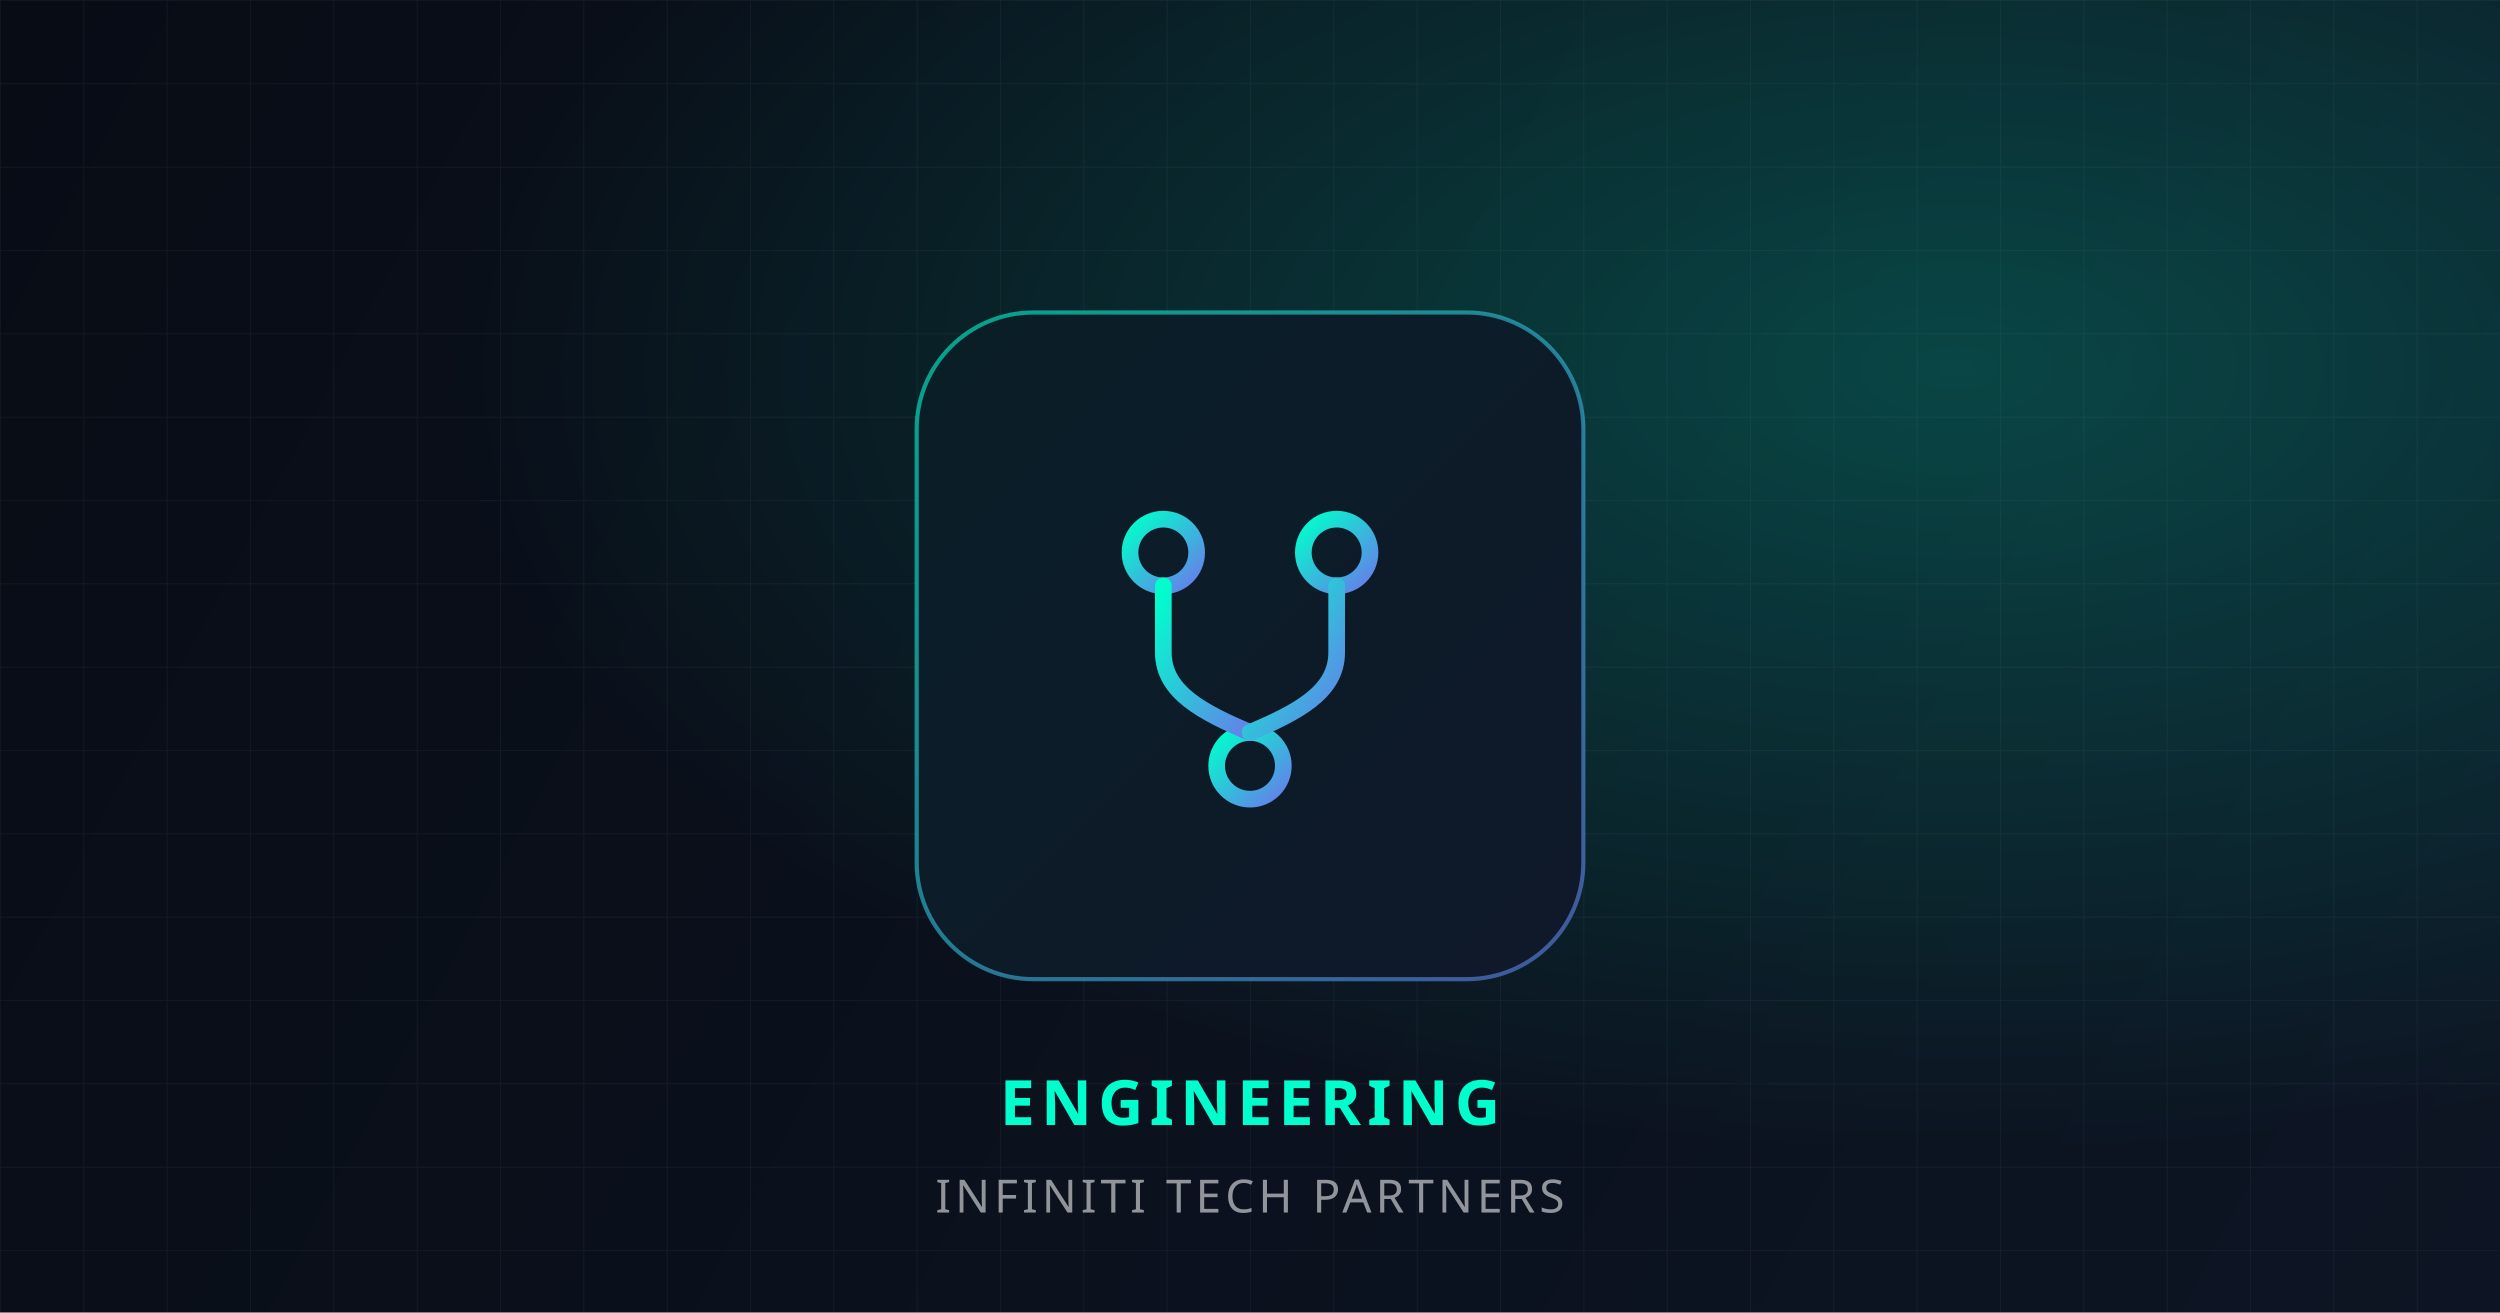
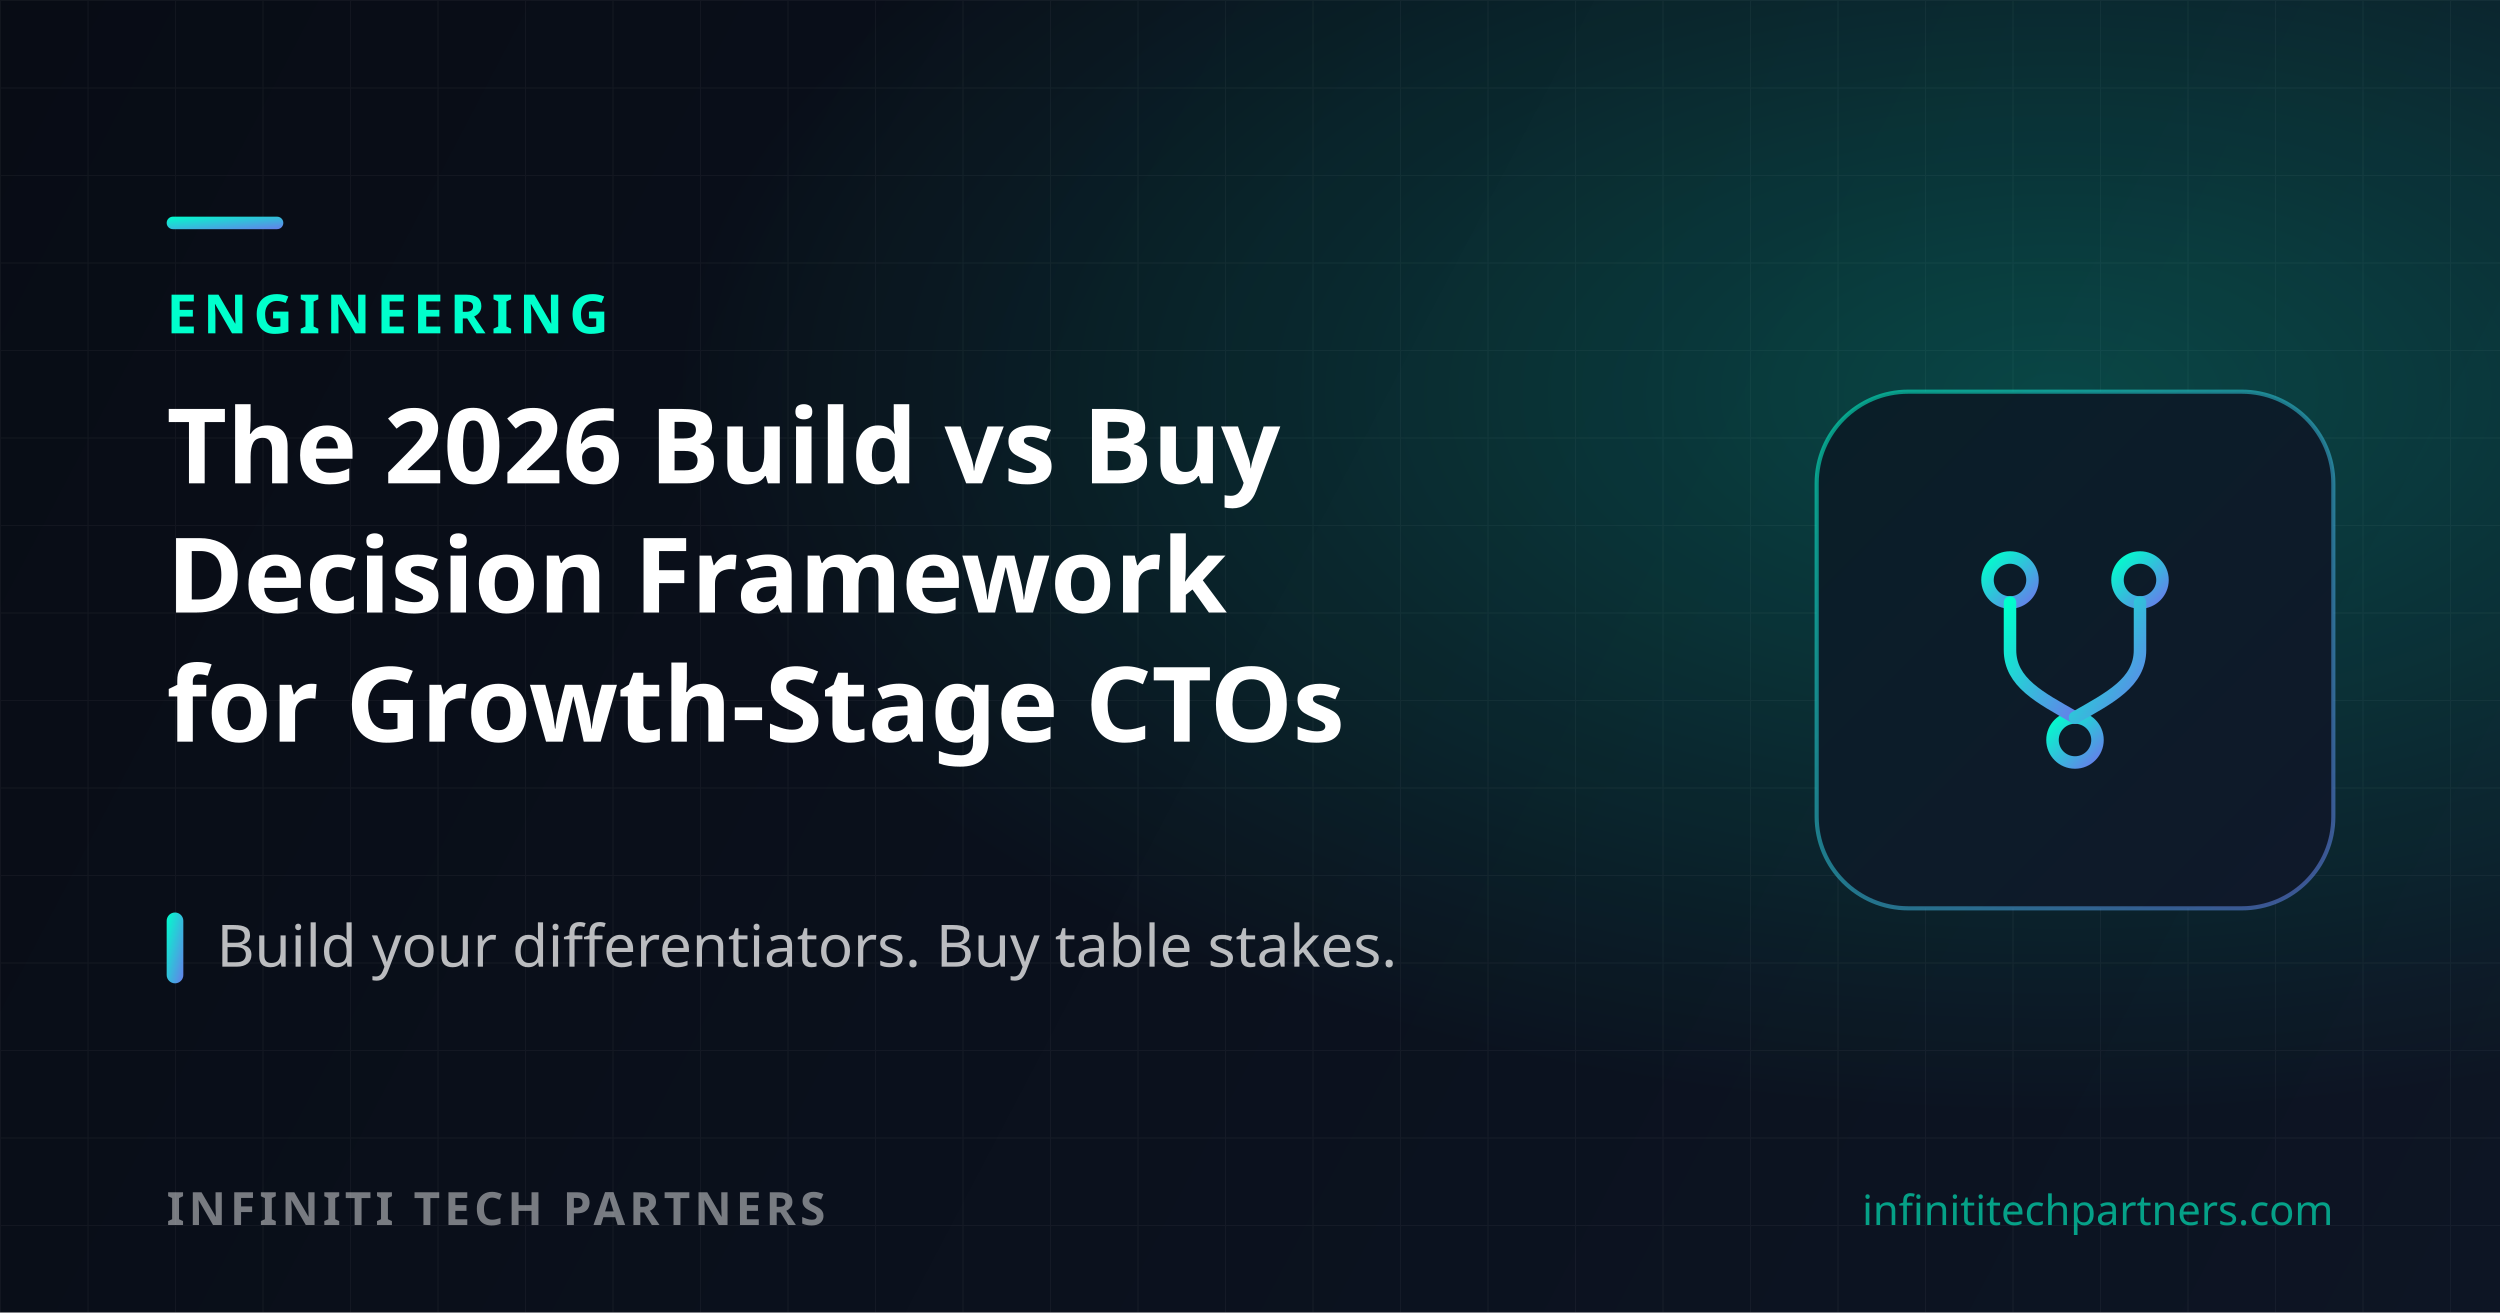
<svg xmlns="http://www.w3.org/2000/svg" width="1200" height="630" viewBox="0 0 1200 630" fill="none">
  <defs>
    <linearGradient id="bg" x1="0" y1="0" x2="1200" y2="630" gradientUnits="userSpaceOnUse">
      <stop stop-color="#080c15" />
      <stop offset="1" stop-color="#0d1524" />
    </linearGradient>
-     <linearGradient id="accent" x1="0" y1="0" x2="1" y2="1">
+     <linearGradient id="acc" x1="0" y1="0" x2="1" y2="1">
      <stop stop-color="#00ffcc" />
      <stop offset="1" stop-color="#667eea" />
    </linearGradient>
-     <radialGradient id="glow" cx="0.78" cy="0.28" r="0.6">
+     <radialGradient id="glow" cx="0.82" cy="0.30" r="0.55">
      <stop stop-color="#00ffcc" stop-opacity="0.22" />
      <stop offset="1" stop-color="#00ffcc" stop-opacity="0" />
    </radialGradient>
-     <pattern id="grid" width="40" height="40" patternUnits="userSpaceOnUse">
-       <path d="M40 0H0V40" fill="none" stroke="#ffffff" stroke-opacity="0.04" stroke-width="1" />
+     <pattern id="grid" width="42" height="42" patternUnits="userSpaceOnUse">
+       <path d="M42 0H0V42" fill="none" stroke="#ffffff" stroke-opacity="0.04" />
    </pattern>
  </defs>
  <rect width="1200" height="630" fill="url(#bg)" />
  <rect width="1200" height="630" fill="url(#grid)" />
  <rect width="1200" height="630" fill="url(#glow)" />
-   <g transform="translate(440 150)">
-     <rect x="0" y="0" width="320" height="320" rx="56" fill="#0b1320" stroke="url(#accent)" stroke-width="2" stroke-opacity="0.6" />
-     <rect x="0" y="0" width="320" height="320" rx="56" fill="url(#accent)" fill-opacity="0.05" />
-     <g transform="translate(80 80) scale(1.6)" stroke="url(#accent)" stroke-width="5" stroke-linecap="round" stroke-linejoin="round" fill="none">
-       <circle cx="24" cy="22" r="10" />
-       <circle cx="76" cy="22" r="10" />
-       <circle cx="50" cy="86" r="10" />
-       <path d="M24 32 V52 C24 64 36 70 50 76" />
-       <path d="M76 32 V52 C76 64 64 70 50 76" />
+   <g transform="translate(872 188)">
+     <rect x="0" y="0" width="248" height="248" rx="44" fill="#0b1320" stroke="url(#acc)" stroke-width="2" stroke-opacity="0.55" />
+     <rect x="0" y="0" width="248" height="248" rx="44" fill="url(#acc)" fill-opacity="0.05" />
+     <g transform="translate(64 64) scale(1.2)" stroke="url(#acc)" stroke-width="5" stroke-linecap="round" stroke-linejoin="round" fill="none">
+       <circle cx="24" cy="22" r="9" />
+       <circle cx="76" cy="22" r="9" />
+       <circle cx="50" cy="86" r="9" />
+       <path d="M24 31 V50 C24 63 36 69 50 77" />
+       <path d="M76 31 V50 C76 63 64 69 50 77" />
    </g>
  </g>
-   <g transform="translate(600 540)" text-anchor="middle" font-family="'Space Grotesk','Segoe UI',sans-serif">
-     <text fill="#00ffcc" font-size="30" font-weight="700" letter-spacing="3">ENGINEERING</text>
-     <text y="42" fill="#ffffff" fill-opacity="0.55" font-size="22" font-weight="500" letter-spacing="2">INFINITI TECH PARTNERS</text>
-   </g>
+   <rect x="80" y="104" width="56" height="6" rx="3" fill="url(#acc)" />
+   <text x="80" y="160" fill="#00ffcc" font-size="26" font-weight="700" letter-spacing="3" font-family="Space Grotesk, Segoe UI, sans-serif">ENGINEERING</text>
+   <text x="80" y="232" fill="#ffffff" font-size="50" font-weight="700" font-family="Space Grotesk, Segoe UI, sans-serif">The 2026 Build vs Buy</text>
+   <text x="80" y="294" fill="#ffffff" font-size="50" font-weight="700" font-family="Space Grotesk, Segoe UI, sans-serif">Decision Framework</text>
+   <text x="80" y="356" fill="#ffffff" font-size="50" font-weight="700" font-family="Space Grotesk, Segoe UI, sans-serif">for Growth-Stage CTOs</text>
+   <rect x="80" y="438" width="8" height="34" rx="4" fill="url(#acc)" />
+   <text x="104" y="464" fill="#ffffff" fill-opacity="0.72" font-size="28" font-weight="500" font-family="Space Grotesk, Segoe UI, sans-serif">Build your differentiators. Buy table stakes.</text>
+   <text x="80" y="588" fill="#ffffff" fill-opacity="0.45" font-size="22" font-weight="600" letter-spacing="2" font-family="Space Grotesk, Segoe UI, sans-serif">INFINITI TECH PARTNERS</text>
+   <text x="1120" y="588" text-anchor="end" fill="#00ffcc" fill-opacity="0.6" font-size="20" font-weight="500" font-family="Space Grotesk, Segoe UI, sans-serif">infinititechpartners.com</text>
</svg>
